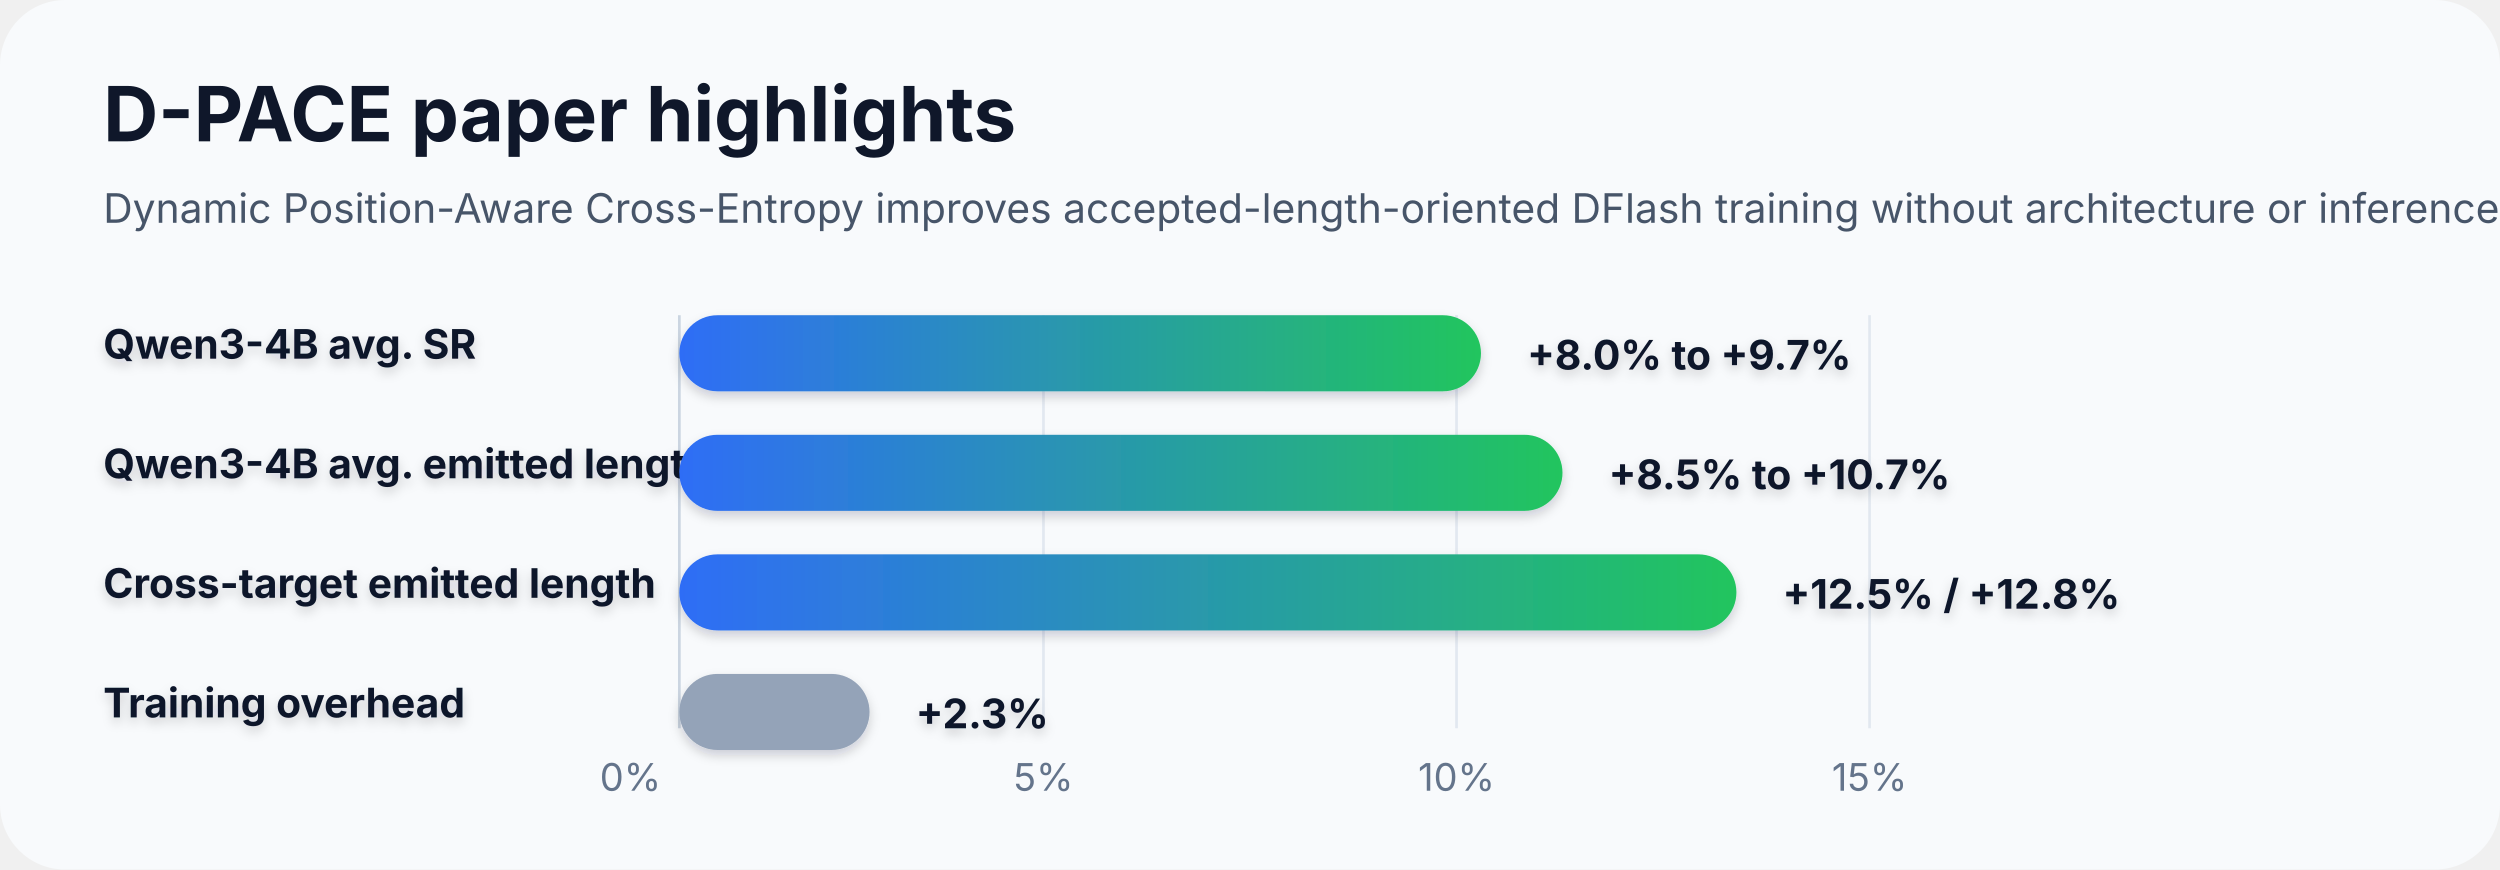
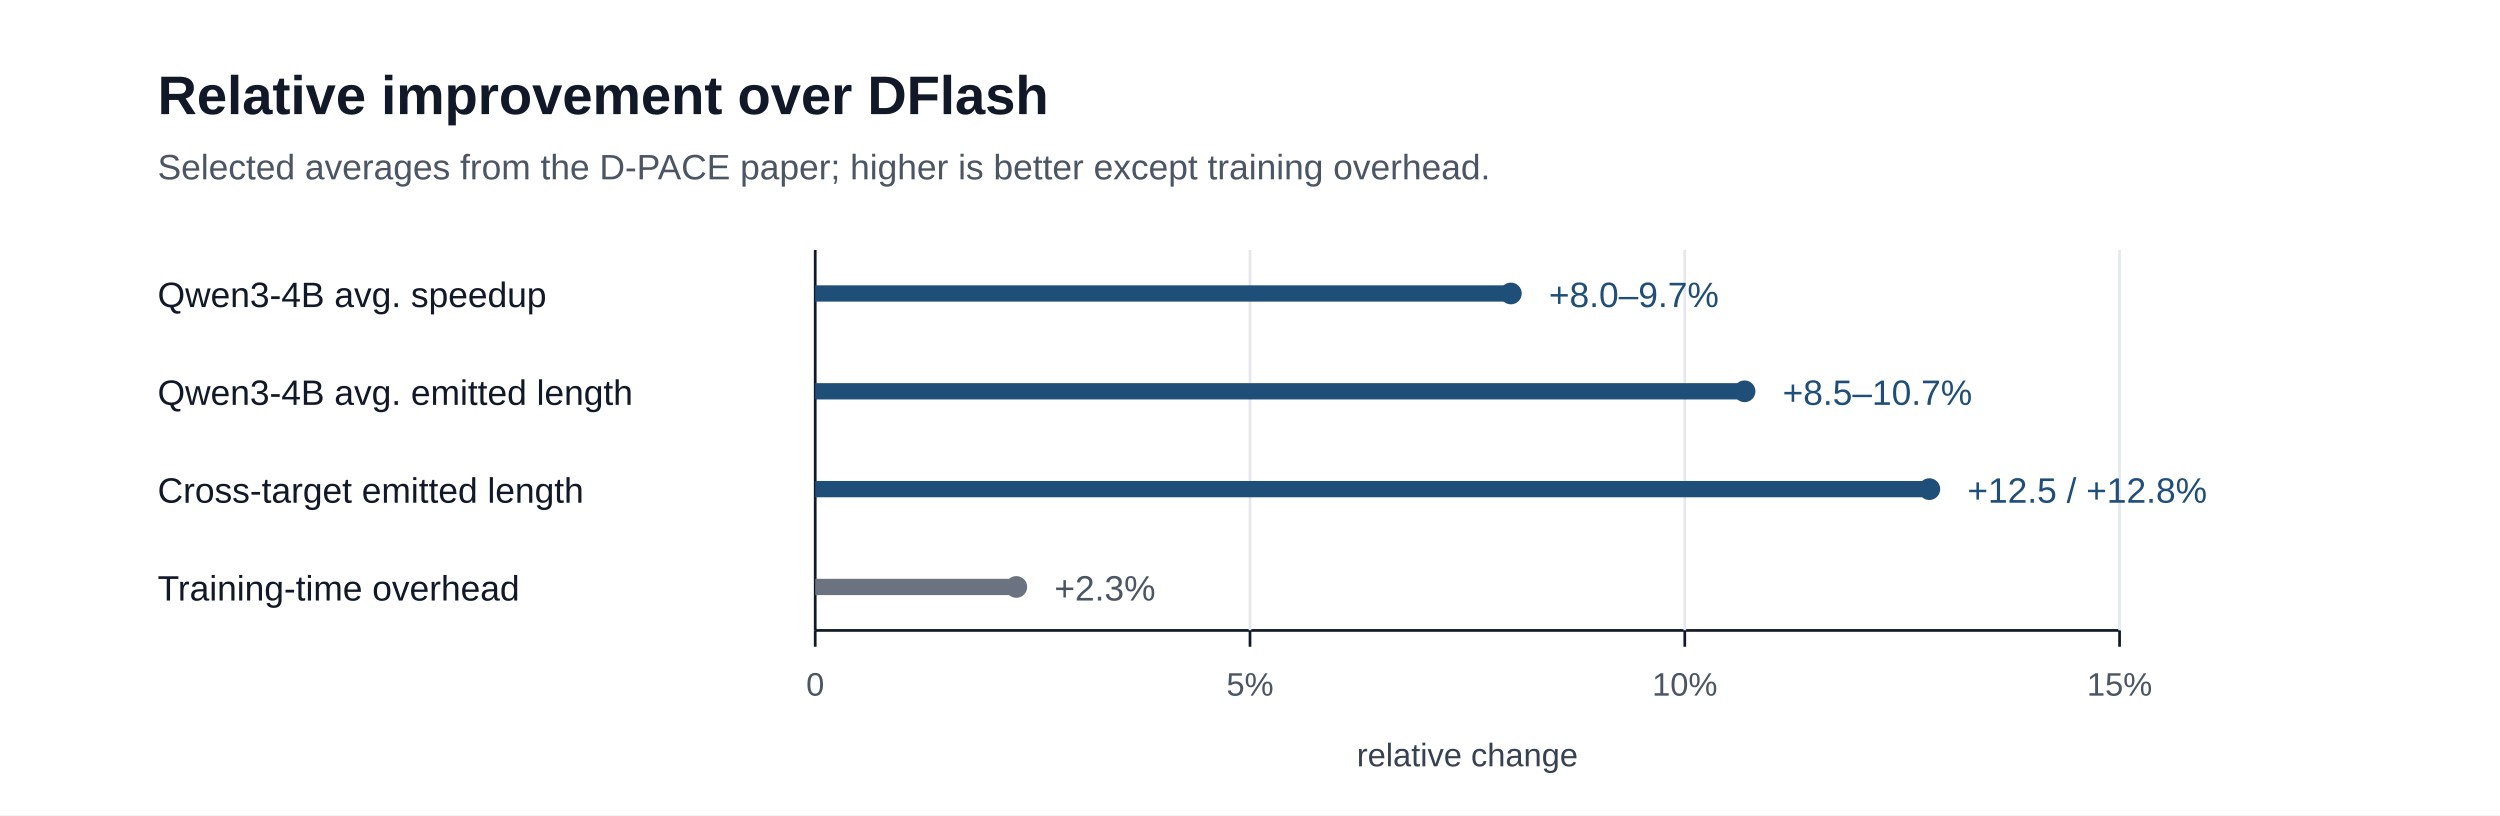
- <svg xmlns="http://www.w3.org/2000/svg" width="920" height="320" viewBox="0 0 920 320" role="img" aria-labelledby="title desc">
-   <defs>
-     <linearGradient id="bar" x1="0" x2="1" y1="0" y2="0">
-       <stop offset="0%" stop-color="#2f6df6" />
-       <stop offset="100%" stop-color="#22c55e" />
-     </linearGradient>
-     <filter id="shadow" x="-10%" y="-30%" width="120%" height="160%">
-       <feDropShadow dx="0" dy="2" stdDeviation="2" flood-color="#0f172a" flood-opacity="0.18" />
-     </filter>
-   </defs>
-   <rect width="920" height="320" rx="24" fill="#f8fafc" />
-   <text x="38" y="52" font-family="Inter, ui-sans-serif, system-ui, -apple-system, BlinkMacSystemFont, Segoe UI, sans-serif" font-size="28" font-weight="750" fill="#0f172a">D-PACE paper highlights</text>
-   <text x="38" y="82" font-family="Inter, ui-sans-serif, system-ui, -apple-system, BlinkMacSystemFont, Segoe UI, sans-serif" font-size="15" fill="#475569">Dynamic Position-Aware Cross-Entropy improves accepted-length-oriented DFlash training without architecture or inference changes.</text>
-   <g font-family="Inter, ui-sans-serif, system-ui, -apple-system, BlinkMacSystemFont, Segoe UI, sans-serif" font-size="14" fill="#334155">
-     <line x1="250" y1="116" x2="250" y2="268" stroke="#cbd5e1" />
-     <text x="232" y="291" text-anchor="middle" fill="#64748b">0%</text>
-     <text x="384" y="291" text-anchor="middle" fill="#64748b">5%</text>
-     <text x="536" y="291" text-anchor="middle" fill="#64748b">10%</text>
-     <text x="688" y="291" text-anchor="middle" fill="#64748b">15%</text>
-     <line x1="384" y1="116" x2="384" y2="268" stroke="#e2e8f0" />
-     <line x1="536" y1="116" x2="536" y2="268" stroke="#e2e8f0" />
-     <line x1="688" y1="116" x2="688" y2="268" stroke="#e2e8f0" />
-   </g>
-   <g font-family="Inter, ui-sans-serif, system-ui, -apple-system, BlinkMacSystemFont, Segoe UI, sans-serif" filter="url(#shadow)">
-     <text x="38" y="132" font-size="15" font-weight="650" fill="#0f172a">Qwen3-4B avg. SR</text>
-     <rect x="250" y="116" width="295" height="28" rx="14" fill="url(#bar)" />
-     <text x="562" y="136" font-size="15" font-weight="700" fill="#0f172a">+8.0% to +9.7%</text>
-     <text x="38" y="176" font-size="15" font-weight="650" fill="#0f172a">Qwen3-4B avg. emitted length</text>
-     <rect x="250" y="160" width="325" height="28" rx="14" fill="url(#bar)" />
-     <text x="592" y="180" font-size="15" font-weight="700" fill="#0f172a">+8.5% to +10.7%</text>
-     <text x="38" y="220" font-size="15" font-weight="650" fill="#0f172a">Cross-target emitted length</text>
-     <rect x="250" y="204" width="389" height="28" rx="14" fill="url(#bar)" />
-     <text x="656" y="224" font-size="15" font-weight="700" fill="#0f172a">+12.5% / +12.8%</text>
-     <text x="38" y="264" font-size="15" font-weight="650" fill="#0f172a">Training overhead</text>
-     <rect x="250" y="248" width="70" height="28" rx="14" fill="#94a3b8" />
-     <text x="337" y="268" font-size="15" font-weight="700" fill="#0f172a">+2.3%</text>
+ <svg xmlns="http://www.w3.org/2000/svg" width="920" height="300" viewBox="0 0 920 300" role="img" aria-labelledby="title desc">
+   <rect width="920" height="300" fill="#ffffff" />
+   <g font-family="Arial, Helvetica, sans-serif">
+     <text x="58" y="42" font-size="20" font-weight="600" fill="#111827">Relative improvement over DFlash</text>
+     <text x="58" y="66" font-size="13" fill="#4b5563">Selected averages from the D-PACE paper; higher is better except training overhead.</text>
+     <line x1="300" y1="232" x2="780" y2="232" stroke="#111827" stroke-width="1" />
+     <line x1="300" y1="92" x2="300" y2="232" stroke="#111827" stroke-width="1" />
+     <g font-size="12" fill="#4b5563">
+       <line x1="300" y1="232" x2="300" y2="238" stroke="#111827" />
+       <text x="300" y="256" text-anchor="middle">0</text>
+       <line x1="460" y1="92" x2="460" y2="232" stroke="#e5e7eb" />
+       <line x1="460" y1="232" x2="460" y2="238" stroke="#111827" />
+       <text x="460" y="256" text-anchor="middle">5%</text>
+       <line x1="620" y1="92" x2="620" y2="232" stroke="#e5e7eb" />
+       <line x1="620" y1="232" x2="620" y2="238" stroke="#111827" />
+       <text x="620" y="256" text-anchor="middle">10%</text>
+       <line x1="780" y1="92" x2="780" y2="232" stroke="#e5e7eb" />
+       <line x1="780" y1="232" x2="780" y2="238" stroke="#111827" />
+       <text x="780" y="256" text-anchor="middle">15%</text>
+       <text x="540" y="282" text-anchor="middle" fill="#374151">relative change</text>
+     </g>
+     <g font-size="13" fill="#111827">
+       <text x="58" y="113">Qwen3-4B avg. speedup</text>
+       <line x1="300" y1="108" x2="556" y2="108" stroke="#1f4e79" stroke-width="6" stroke-linecap="butt" />
+       <circle cx="556" cy="108" r="4" fill="#1f4e79" />
+       <text x="570" y="113" fill="#1f4e79">+8.0–9.7%</text>
+       <text x="58" y="149">Qwen3-4B avg. emitted length</text>
+       <line x1="300" y1="144" x2="642" y2="144" stroke="#1f4e79" stroke-width="6" stroke-linecap="butt" />
+       <circle cx="642" cy="144" r="4" fill="#1f4e79" />
+       <text x="656" y="149" fill="#1f4e79">+8.5–10.7%</text>
+       <text x="58" y="185">Cross-target emitted length</text>
+       <line x1="300" y1="180" x2="710" y2="180" stroke="#1f4e79" stroke-width="6" stroke-linecap="butt" />
+       <circle cx="710" cy="180" r="4" fill="#1f4e79" />
+       <text x="724" y="185" fill="#1f4e79">+12.5 / +12.8%</text>
+       <text x="58" y="221">Training-time overhead</text>
+       <line x1="300" y1="216" x2="374" y2="216" stroke="#6b7280" stroke-width="6" stroke-linecap="butt" />
+       <circle cx="374" cy="216" r="4" fill="#6b7280" />
+       <text x="388" y="221" fill="#4b5563">+2.3%</text>
+     </g>
  </g>
</svg>
